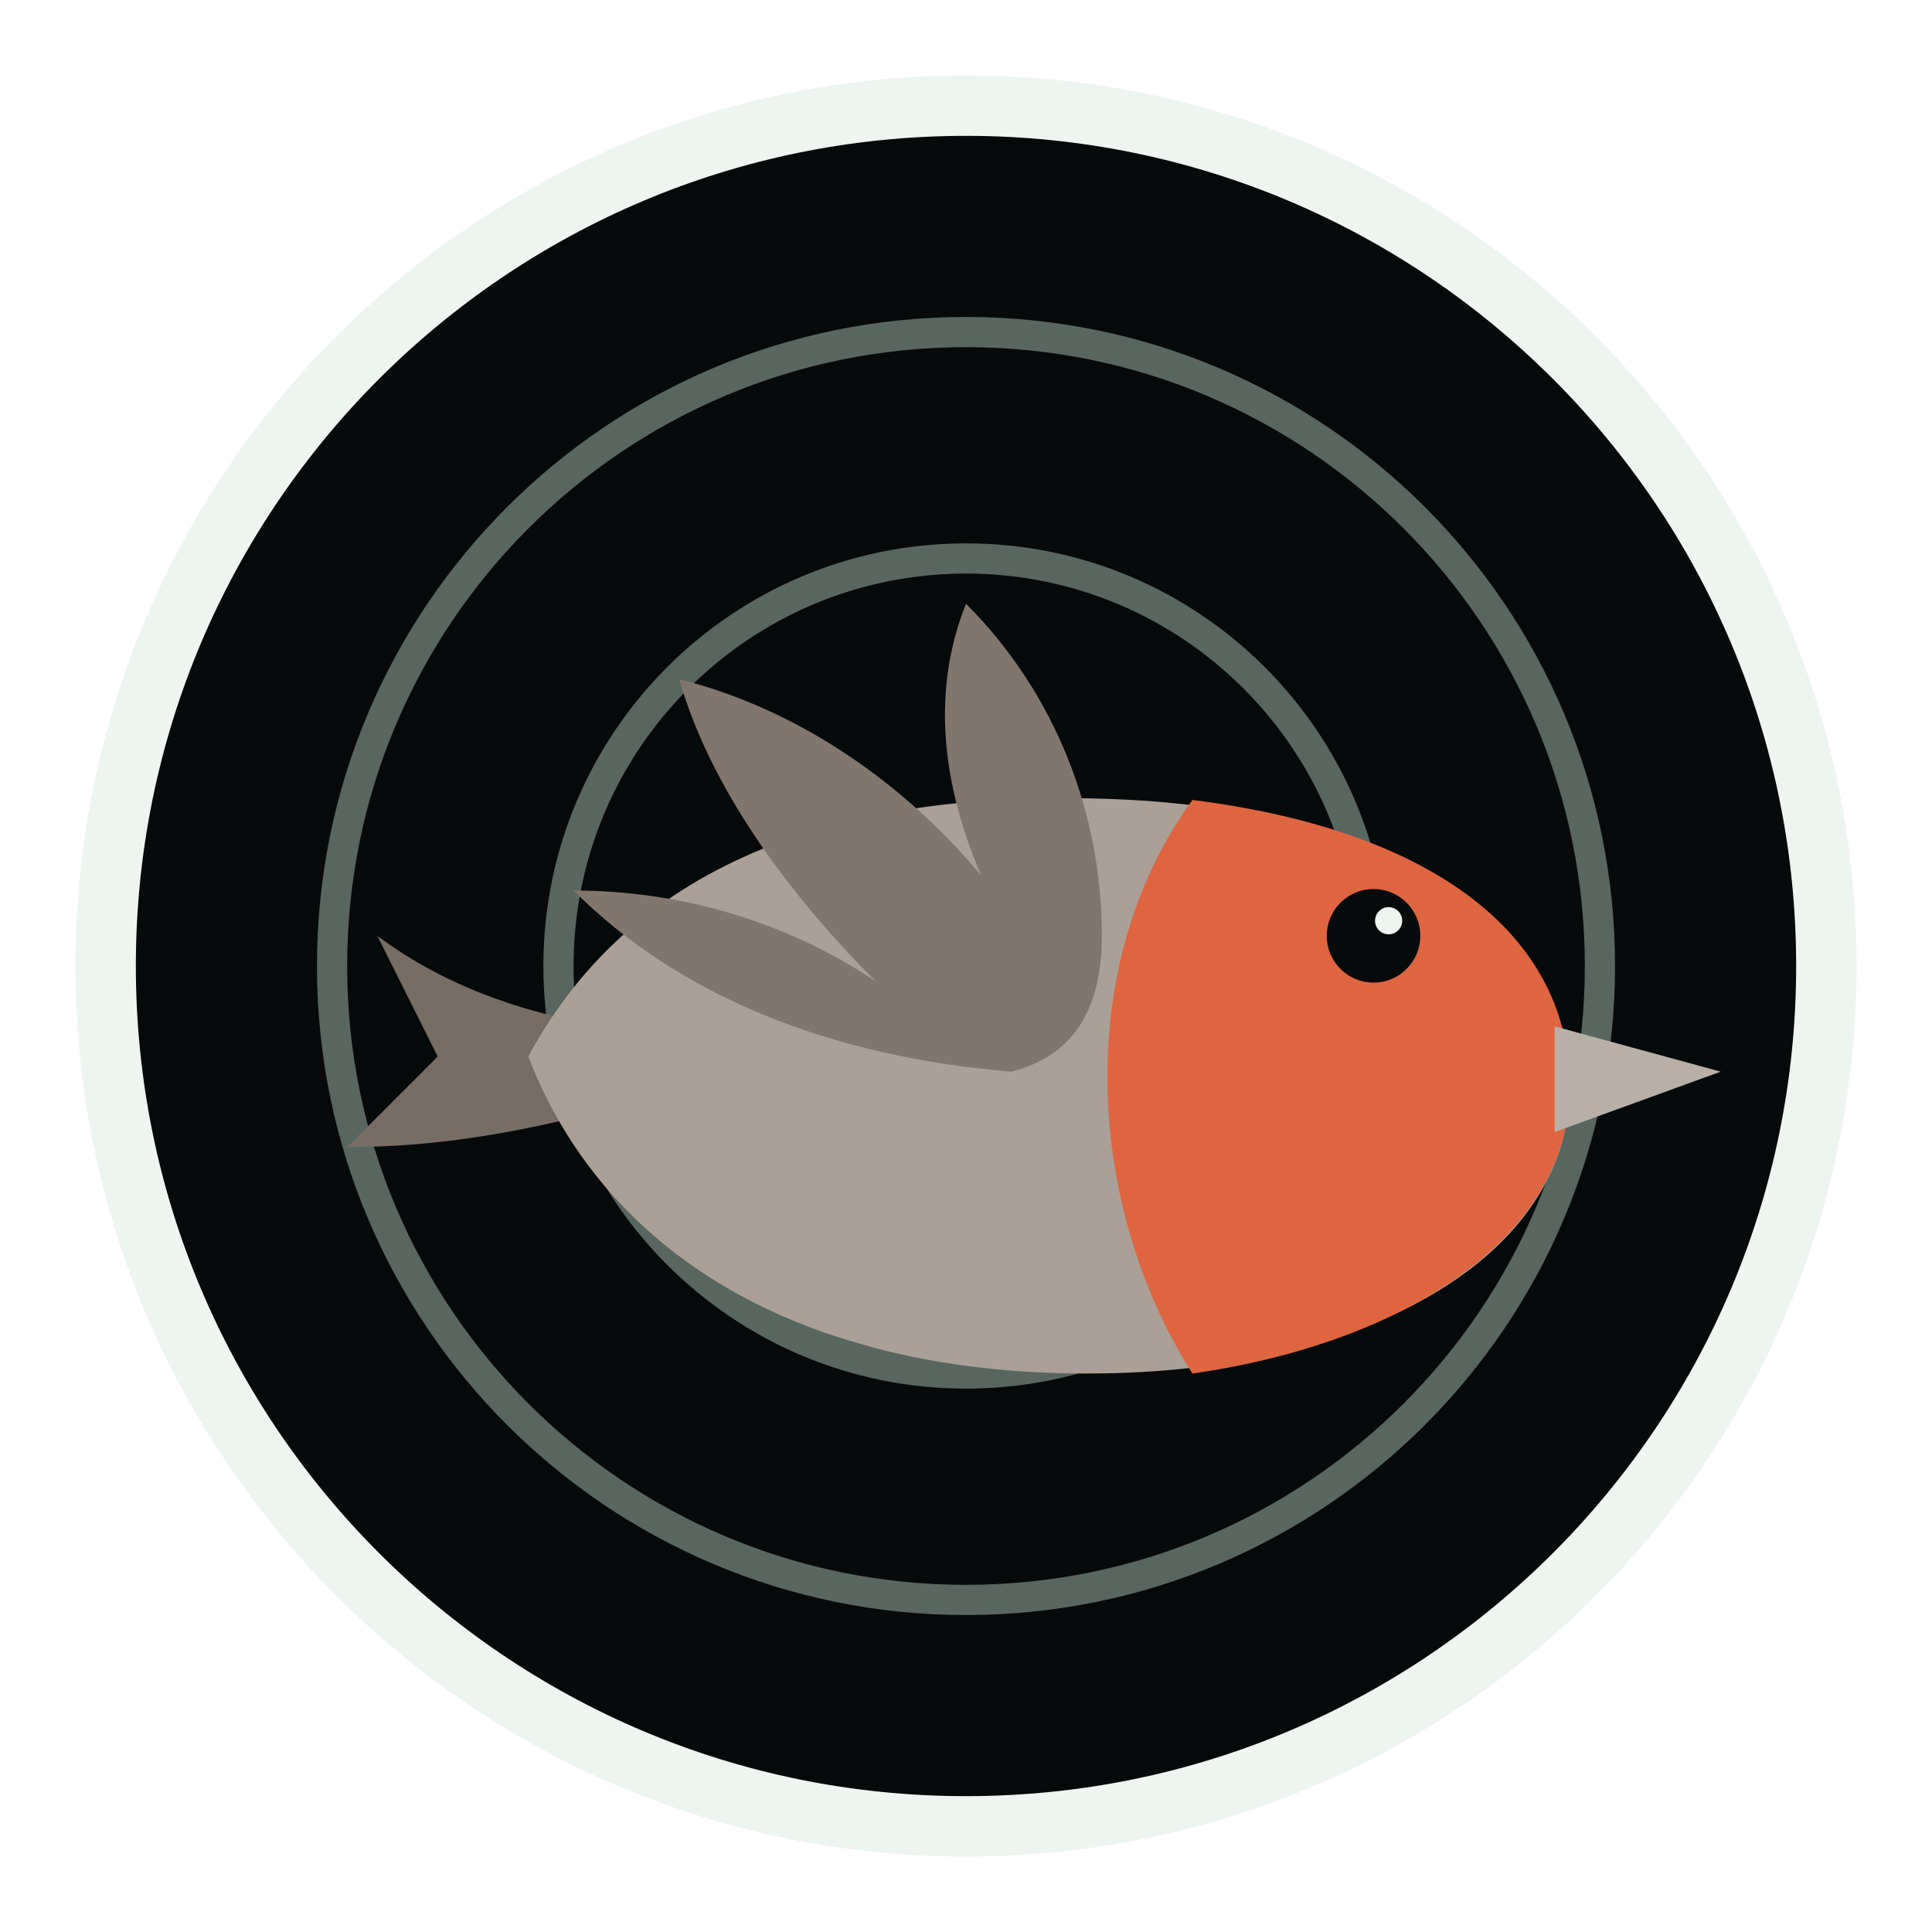
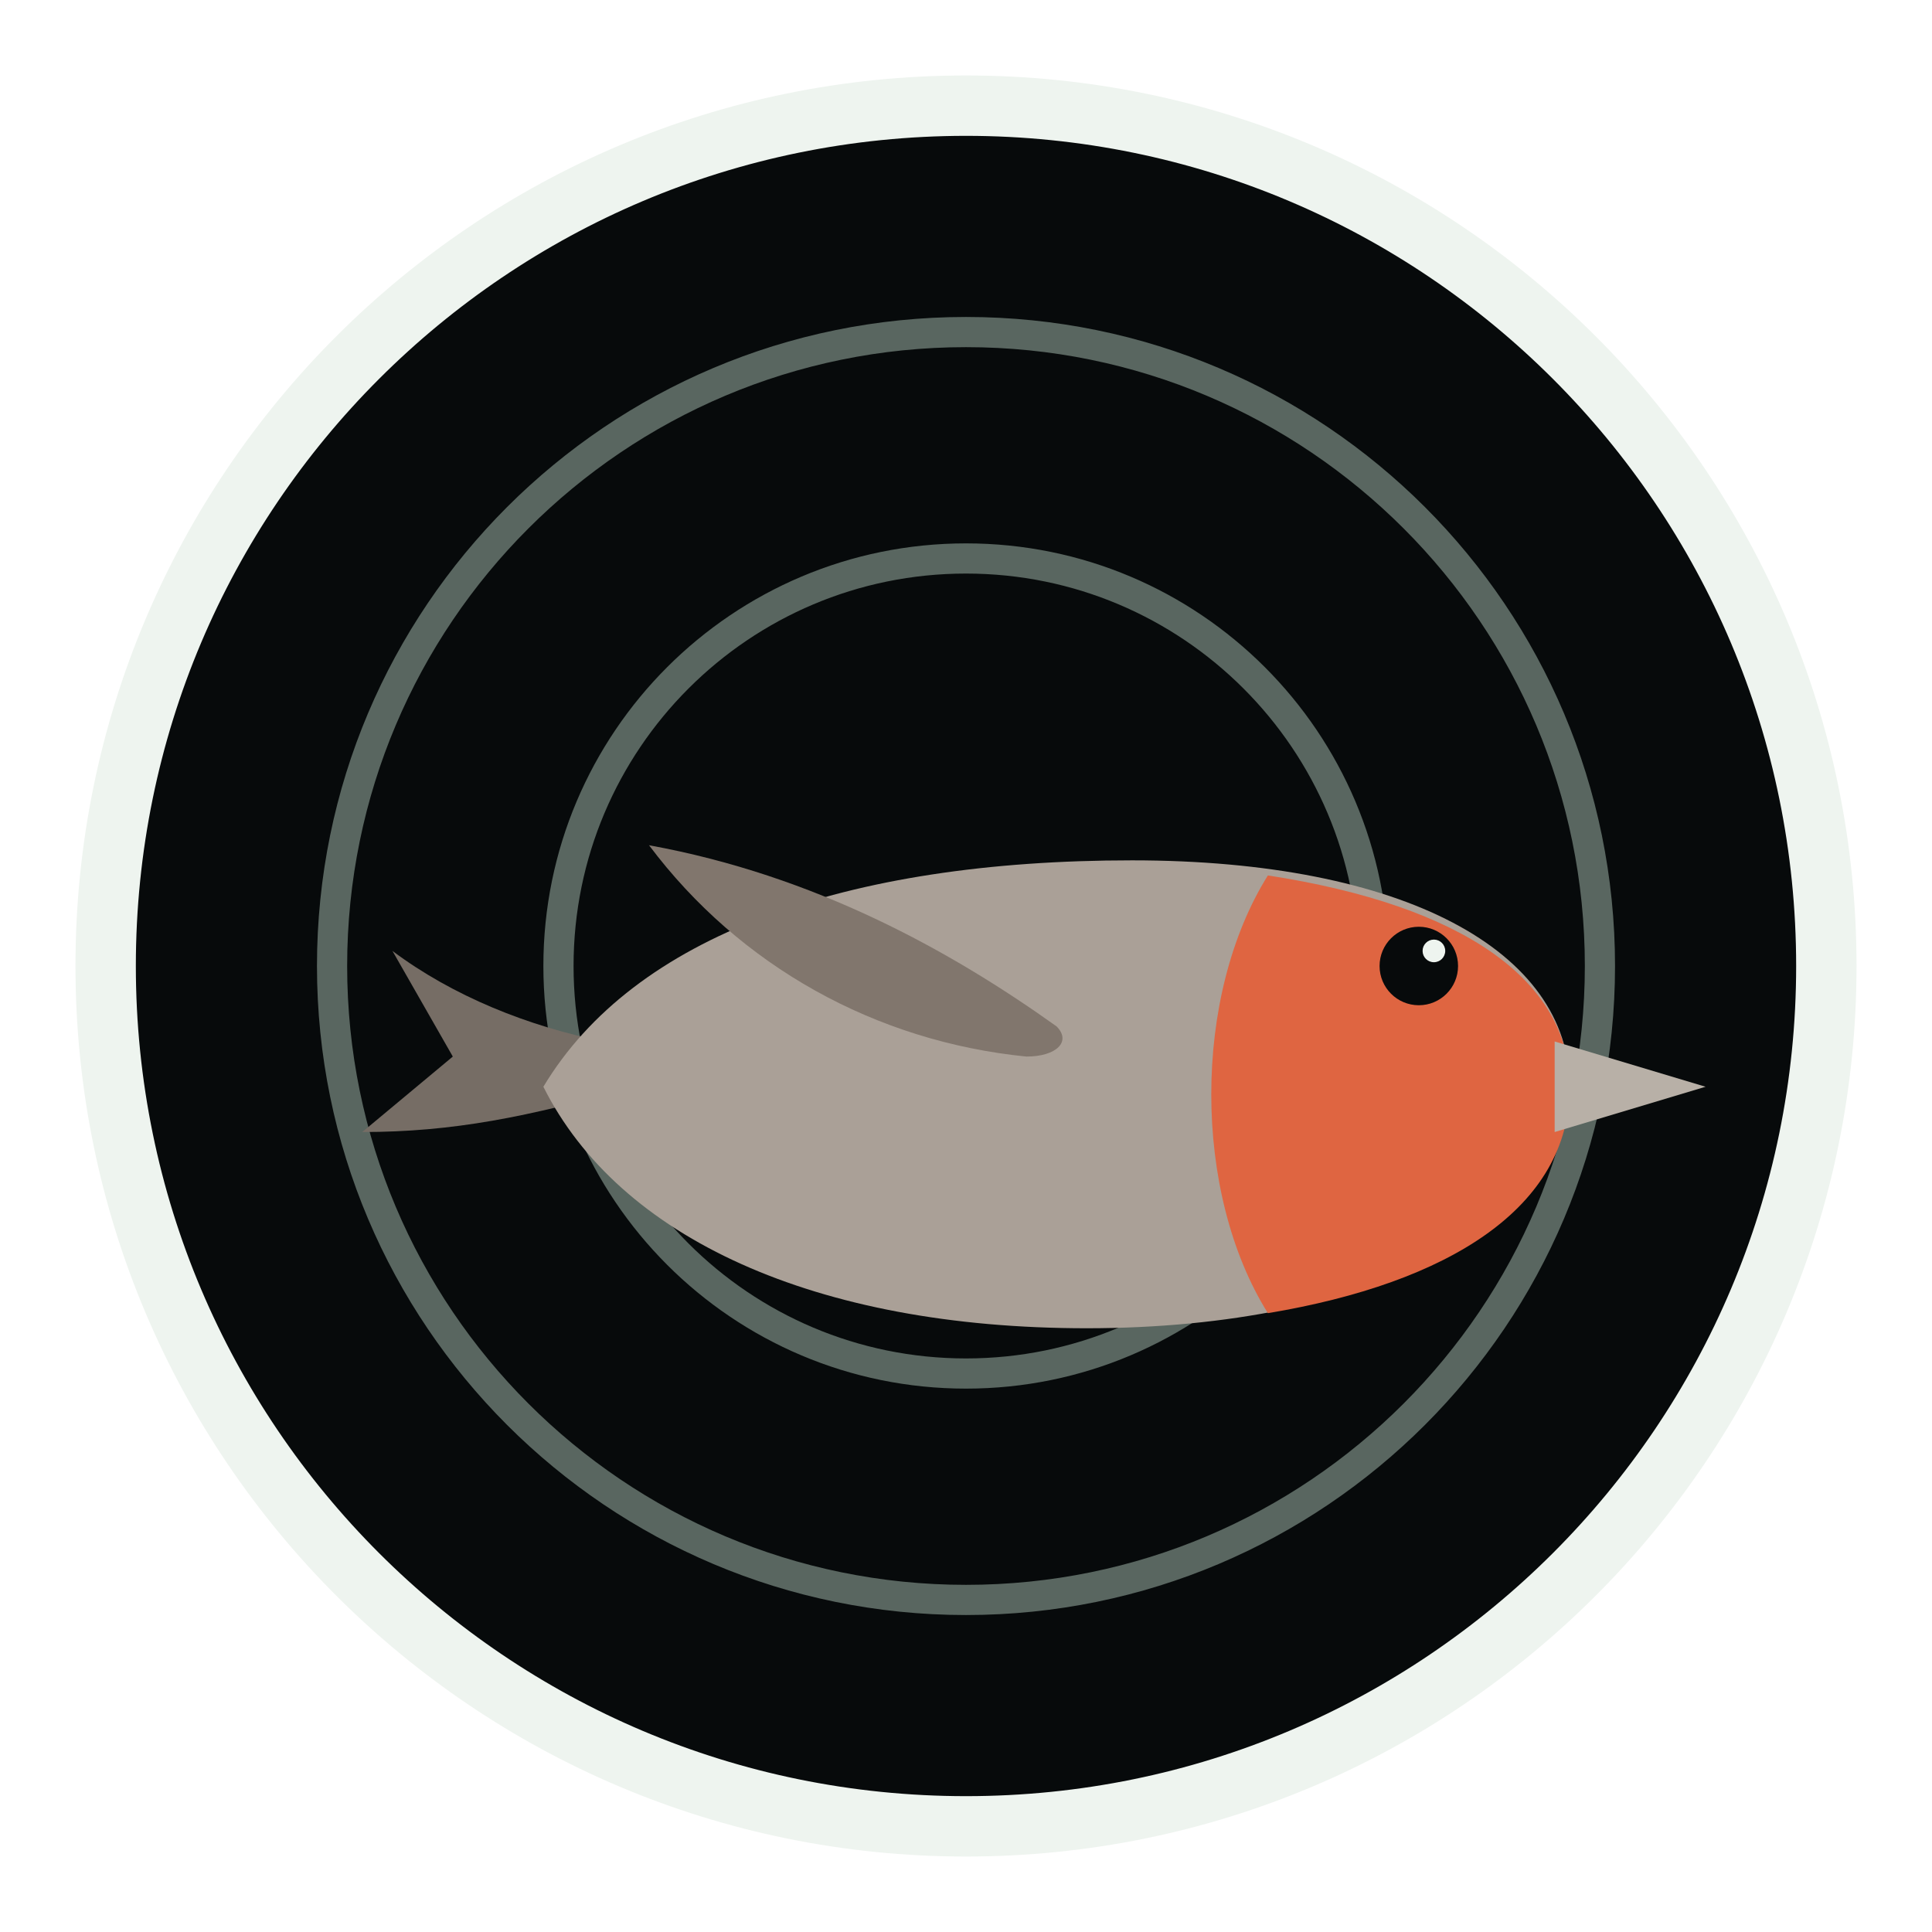
<svg xmlns="http://www.w3.org/2000/svg" viewBox="0 0 128 128" role="img" aria-labelledby="title">
  <circle cx="64" cy="64" r="57" fill="#070a0b" stroke="#eef4ef" stroke-width="4" />
  <circle cx="64" cy="64" r="42" fill="none" stroke="#596660" stroke-width="2" />
  <circle cx="64" cy="64" r="27" fill="none" stroke="#596660" stroke-width="2" />
-   <path d="M40 68c-6-1-11-3-15-6l4 8-6 6c6 0 12-1 19-3Z" fill="#766d65" />
-   <path d="M35 70c7-13 21-18 40-17 18 1 29 9 29 19 0 11-13 19-32 19-19 0-32-8-37-21Z" fill="#aaa097" />
-   <path d="M79 53c16 2 25 9 25 19 0 10-11 17-25 19-7-11-8-27 0-38Z" fill="#df6541" />
-   <path d="M67 71c-12-1-22-5-29-12 7 0 14 2 20 6-6-6-11-13-13-20 8 2 15 7 20 13-3-7-3-13-1-18 6 6 9 14 9 22 0 5-2 8-6 9Z" fill="#81766d" />
-   <circle cx="91" cy="62" r="3.1" fill="#070a0b" />
-   <circle cx="92" cy="61" r=".9" fill="#eef4ef" />
-   <path d="m103 68 11 3-11 4Z" fill="#b8b0a7" />
+   <path d="M40 69c-5-1-10-3-14-6l4 7-6 5c6 0 11-1 18-3Z" fill="#766d65" />
+   <path d="M36 72c6-10 20-15 39-15 18 0 29 6 29 15 0 9-13 16-32 16-18 0-31-6-36-16Z" fill="#aaa097" />
+   <path d="M84 58c13 2 20 7 20 14 0 8-8 13-20 15-5-8-5-21 0-29Z" fill="#df6541" />
+   <path d="M68 70c-10-1-19-6-25-14 11 2 20 7 27 12 1 1 0 2-2 2Z" fill="#81766d" />
+   <circle cx="94" cy="64" r="2.6" fill="#070a0b" />
+   <circle cx="95" cy="63" r=".75" fill="#eef4ef" />
+   <path d="m103 69 10 3-10 3Z" fill="#b8b0a7" />
</svg>
